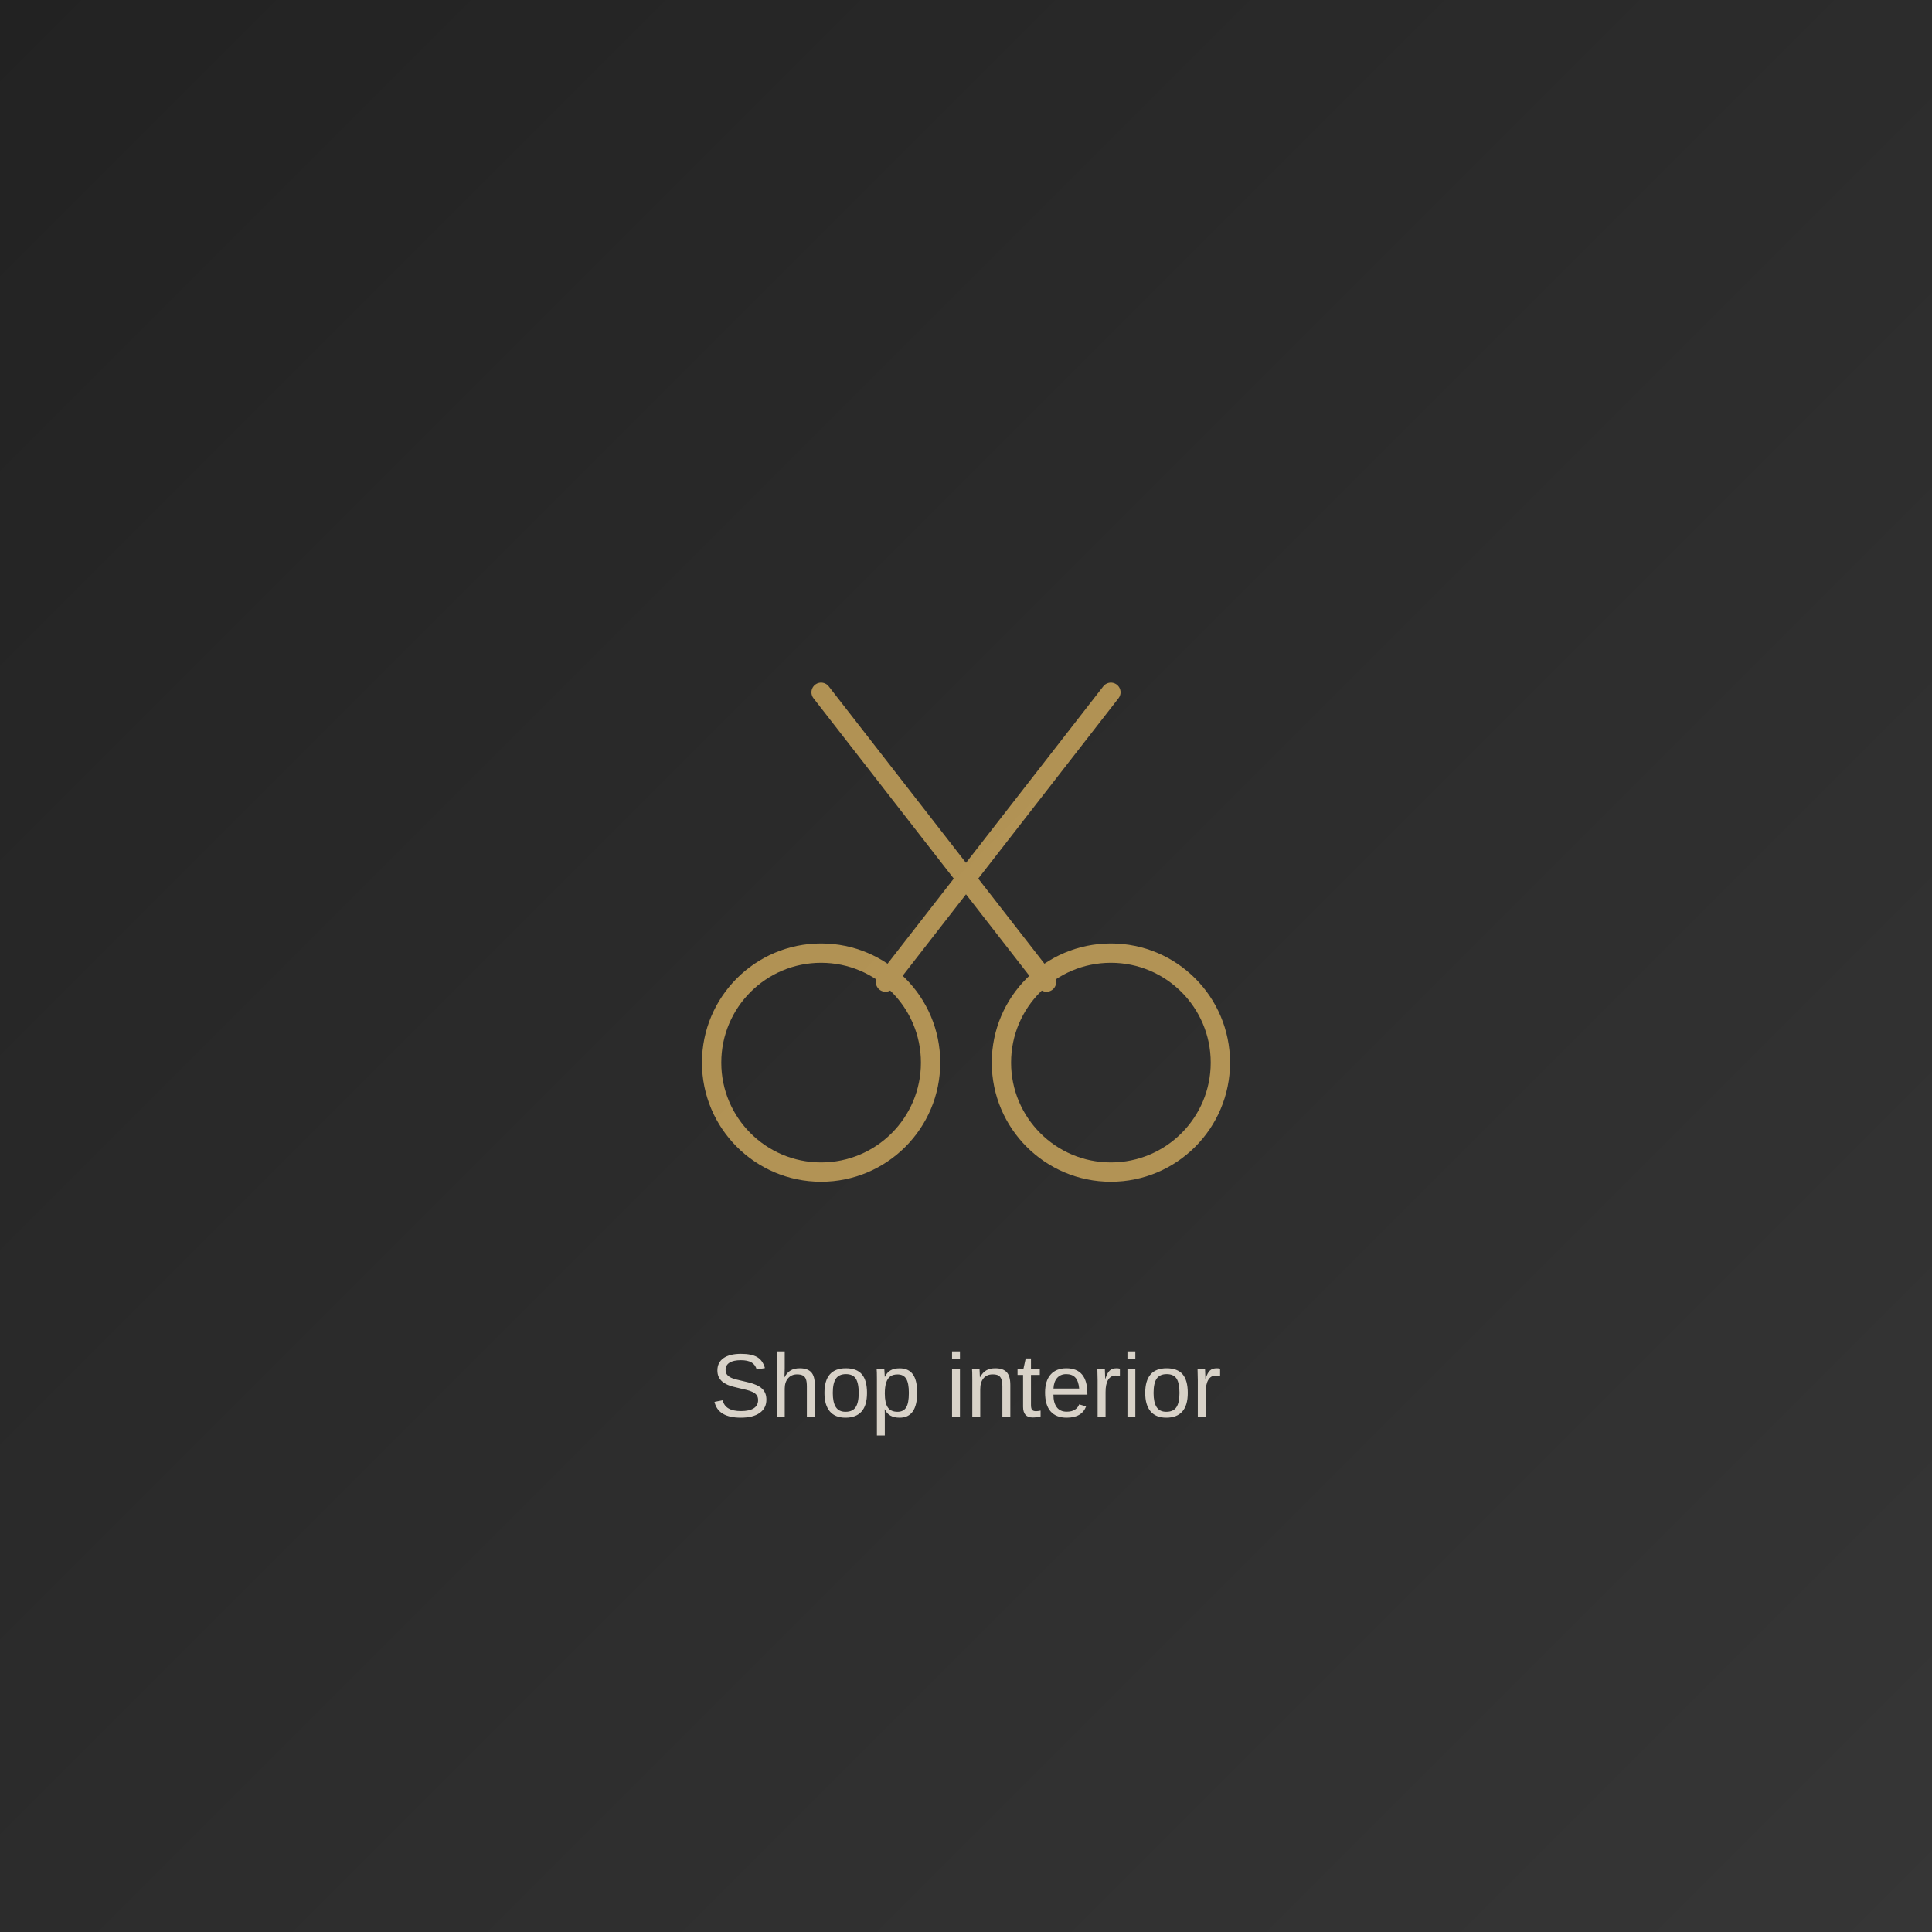
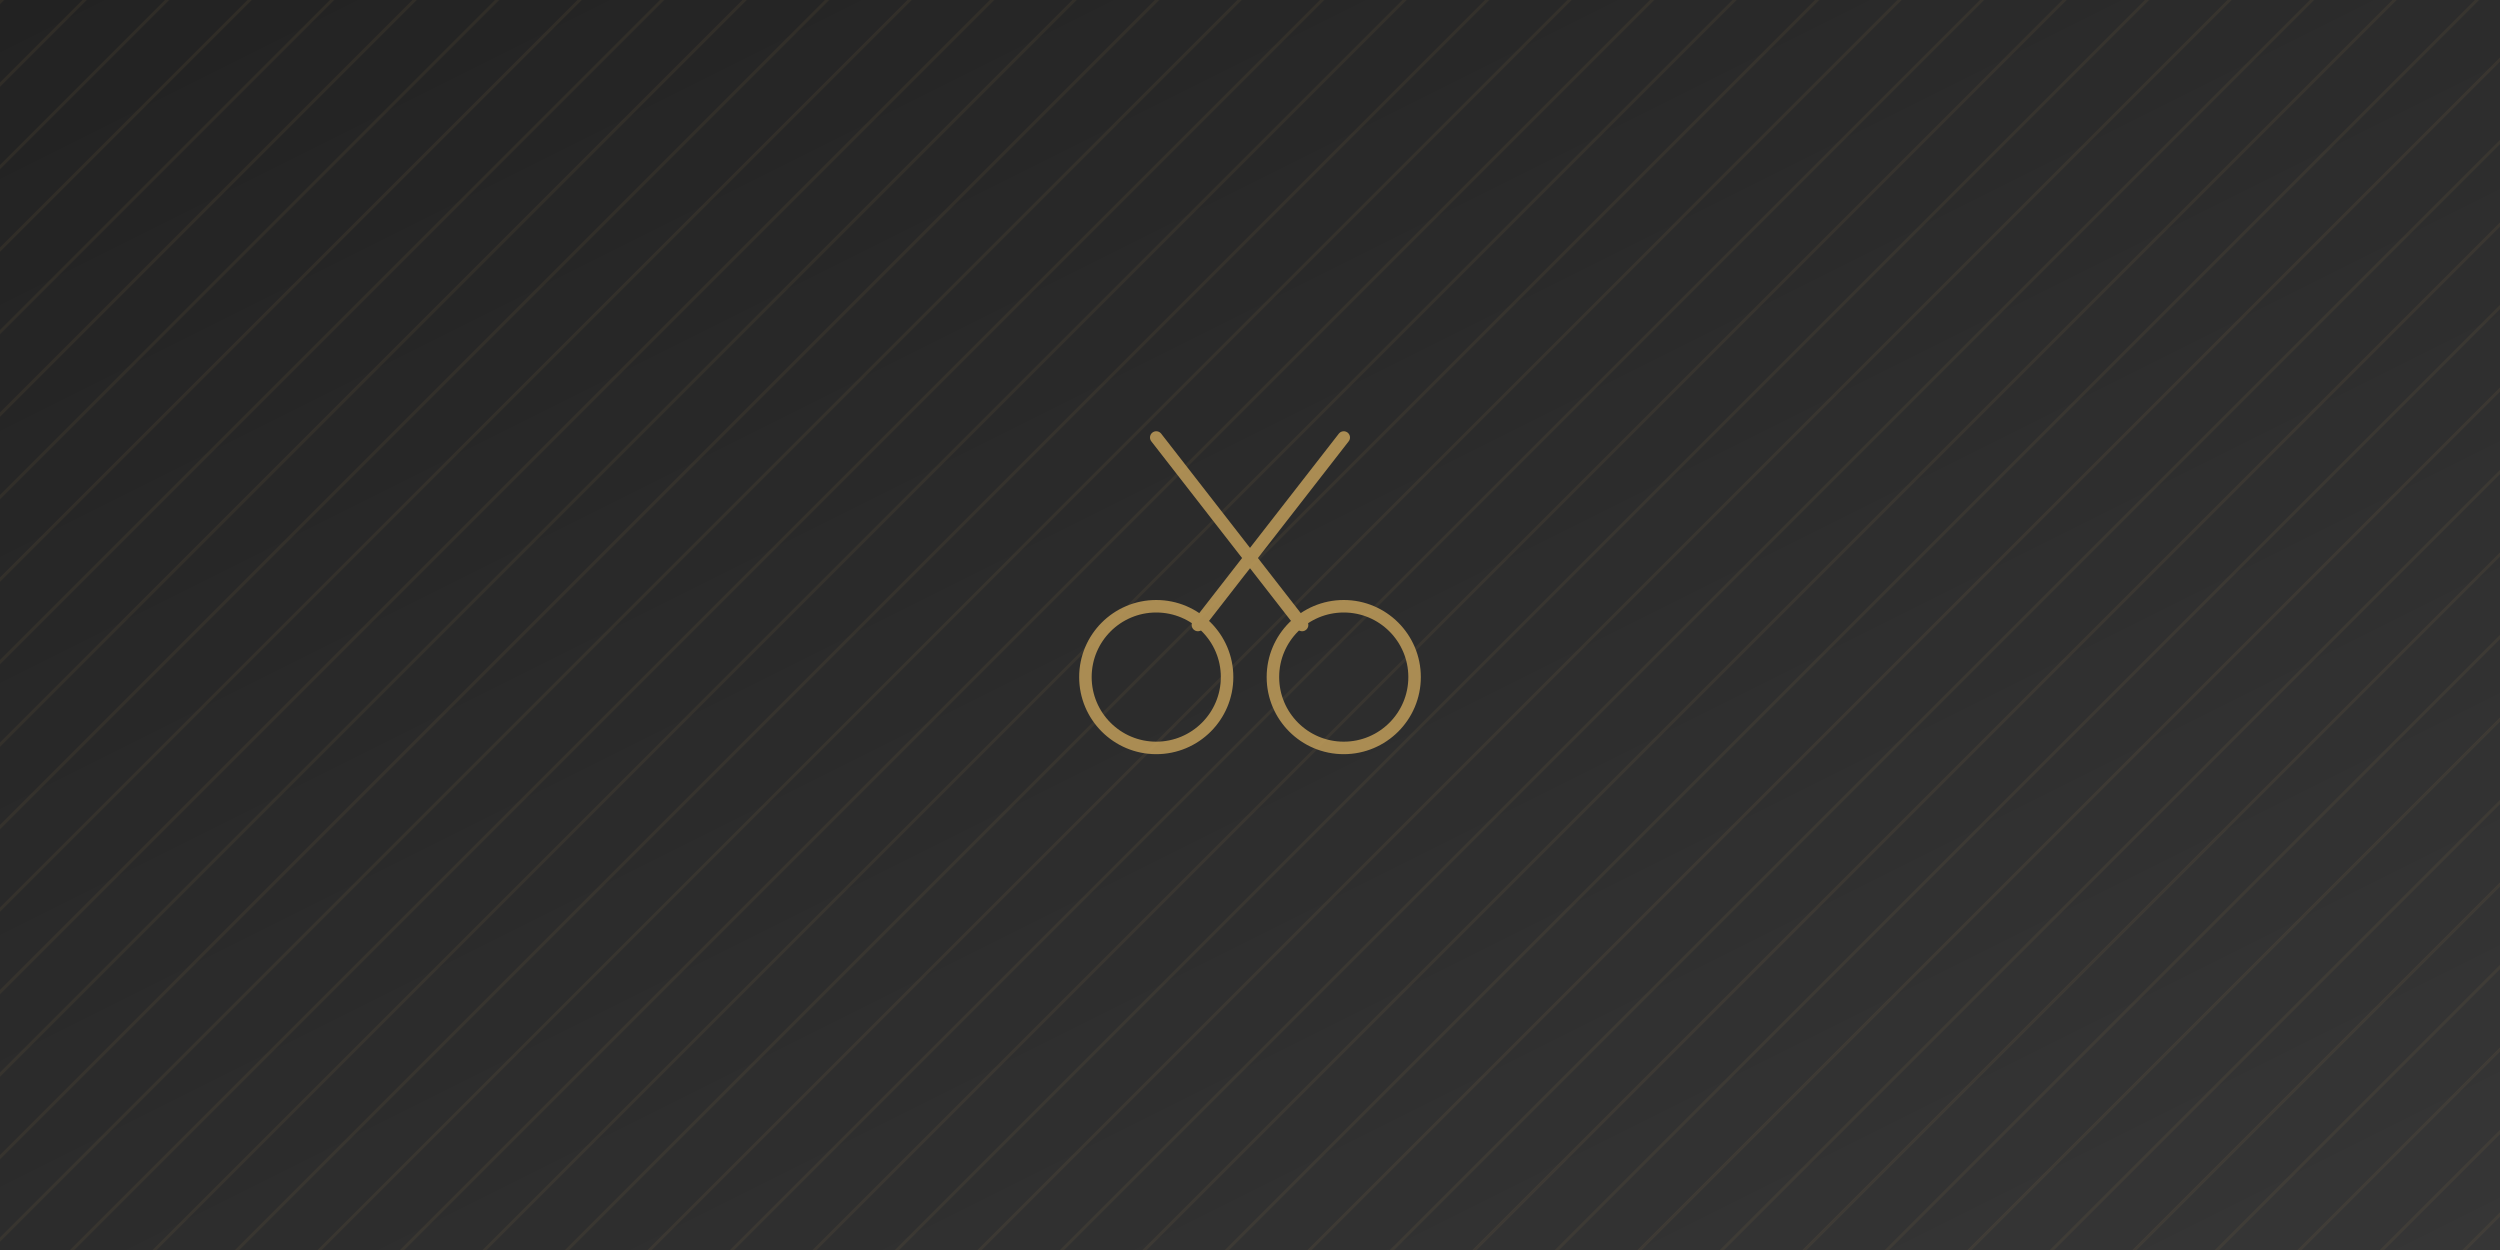
- <svg xmlns="http://www.w3.org/2000/svg" viewBox="0 0 600 600" role="img" aria-label="Placeholder: Shop interior">
+ <svg xmlns="http://www.w3.org/2000/svg" viewBox="0 0 1200 600" preserveAspectRatio="xMidYMid slice" role="img" aria-label="Placeholder: Inside the shop">
  <defs>
    <linearGradient id="g" x1="0" y1="0" x2="1" y2="1">
-       <stop offset="0" stop-color="#222" />
+       <stop offset="0" stop-color="#222222" />
      <stop offset="1" stop-color="#363636" />
    </linearGradient>
+     <pattern id="p" width="28" height="28" patternUnits="userSpaceOnUse" patternTransform="rotate(45)">
+       <rect width="28" height="28" fill="none" />
+       <line x1="0" y1="0" x2="0" y2="28" stroke="#c9a45c" stroke-opacity=".07" stroke-width="3" />
+     </pattern>
  </defs>
-   <rect width="600" height="600" fill="url(#g)" />
-   <g fill="none" stroke="#c9a45c" stroke-width="6" stroke-linecap="round" opacity=".85">
-     <circle cx="255" cy="330" r="34" />
-     <circle cx="345" cy="330" r="34" />
-     <path d="M275 305 L345 215 M325 305 L255 215" />
+   <rect width="1200" height="600" fill="url(#g)" />
+   <rect width="1200" height="600" fill="url(#p)" />
+   <g transform="translate(600.0 280.0) scale(1.0)" fill="none" stroke="#c9a45c" stroke-width="6" stroke-linecap="round" opacity=".8">
+     <circle cx="-45" cy="45" r="34" />
+     <circle cx="45" cy="45" r="34" />
+     <path d="M-25 20 L45 -70 M25 20 L-45 -70" />
  </g>
-   <text x="300" y="440" fill="#d8d2c8" font-family="Arial,sans-serif" font-size="28" text-anchor="middle">Shop interior</text>
</svg>
